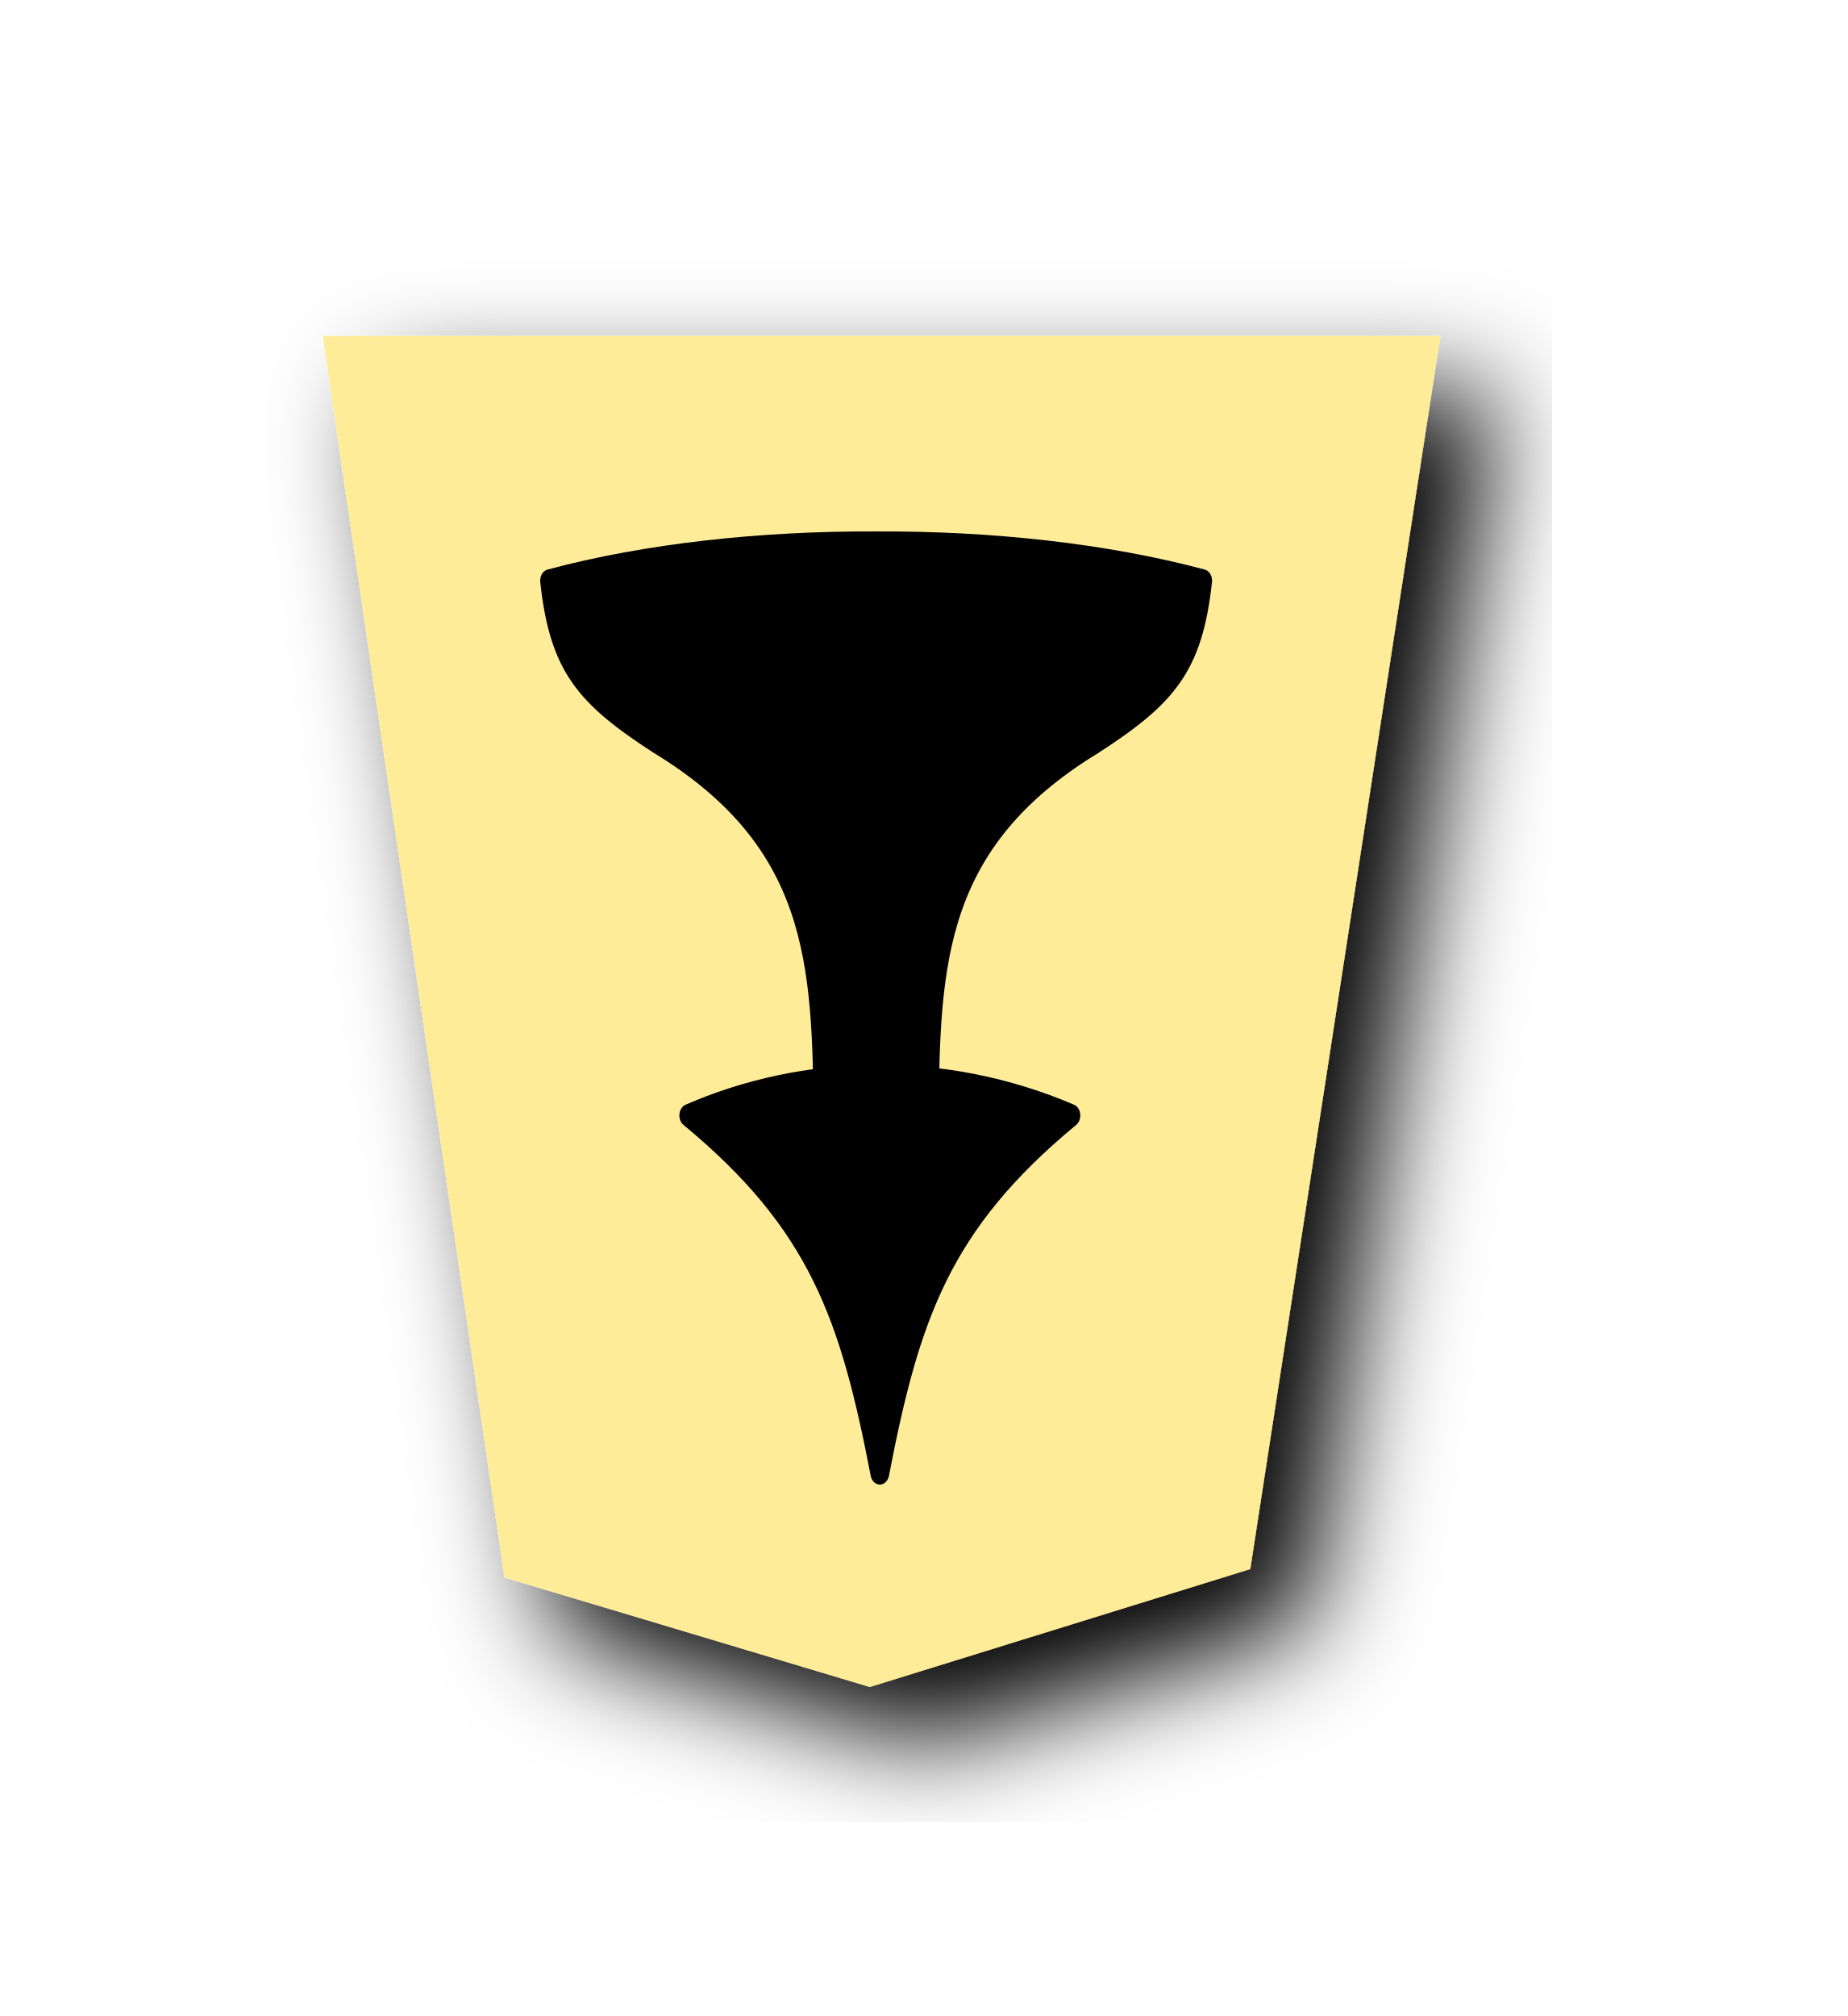
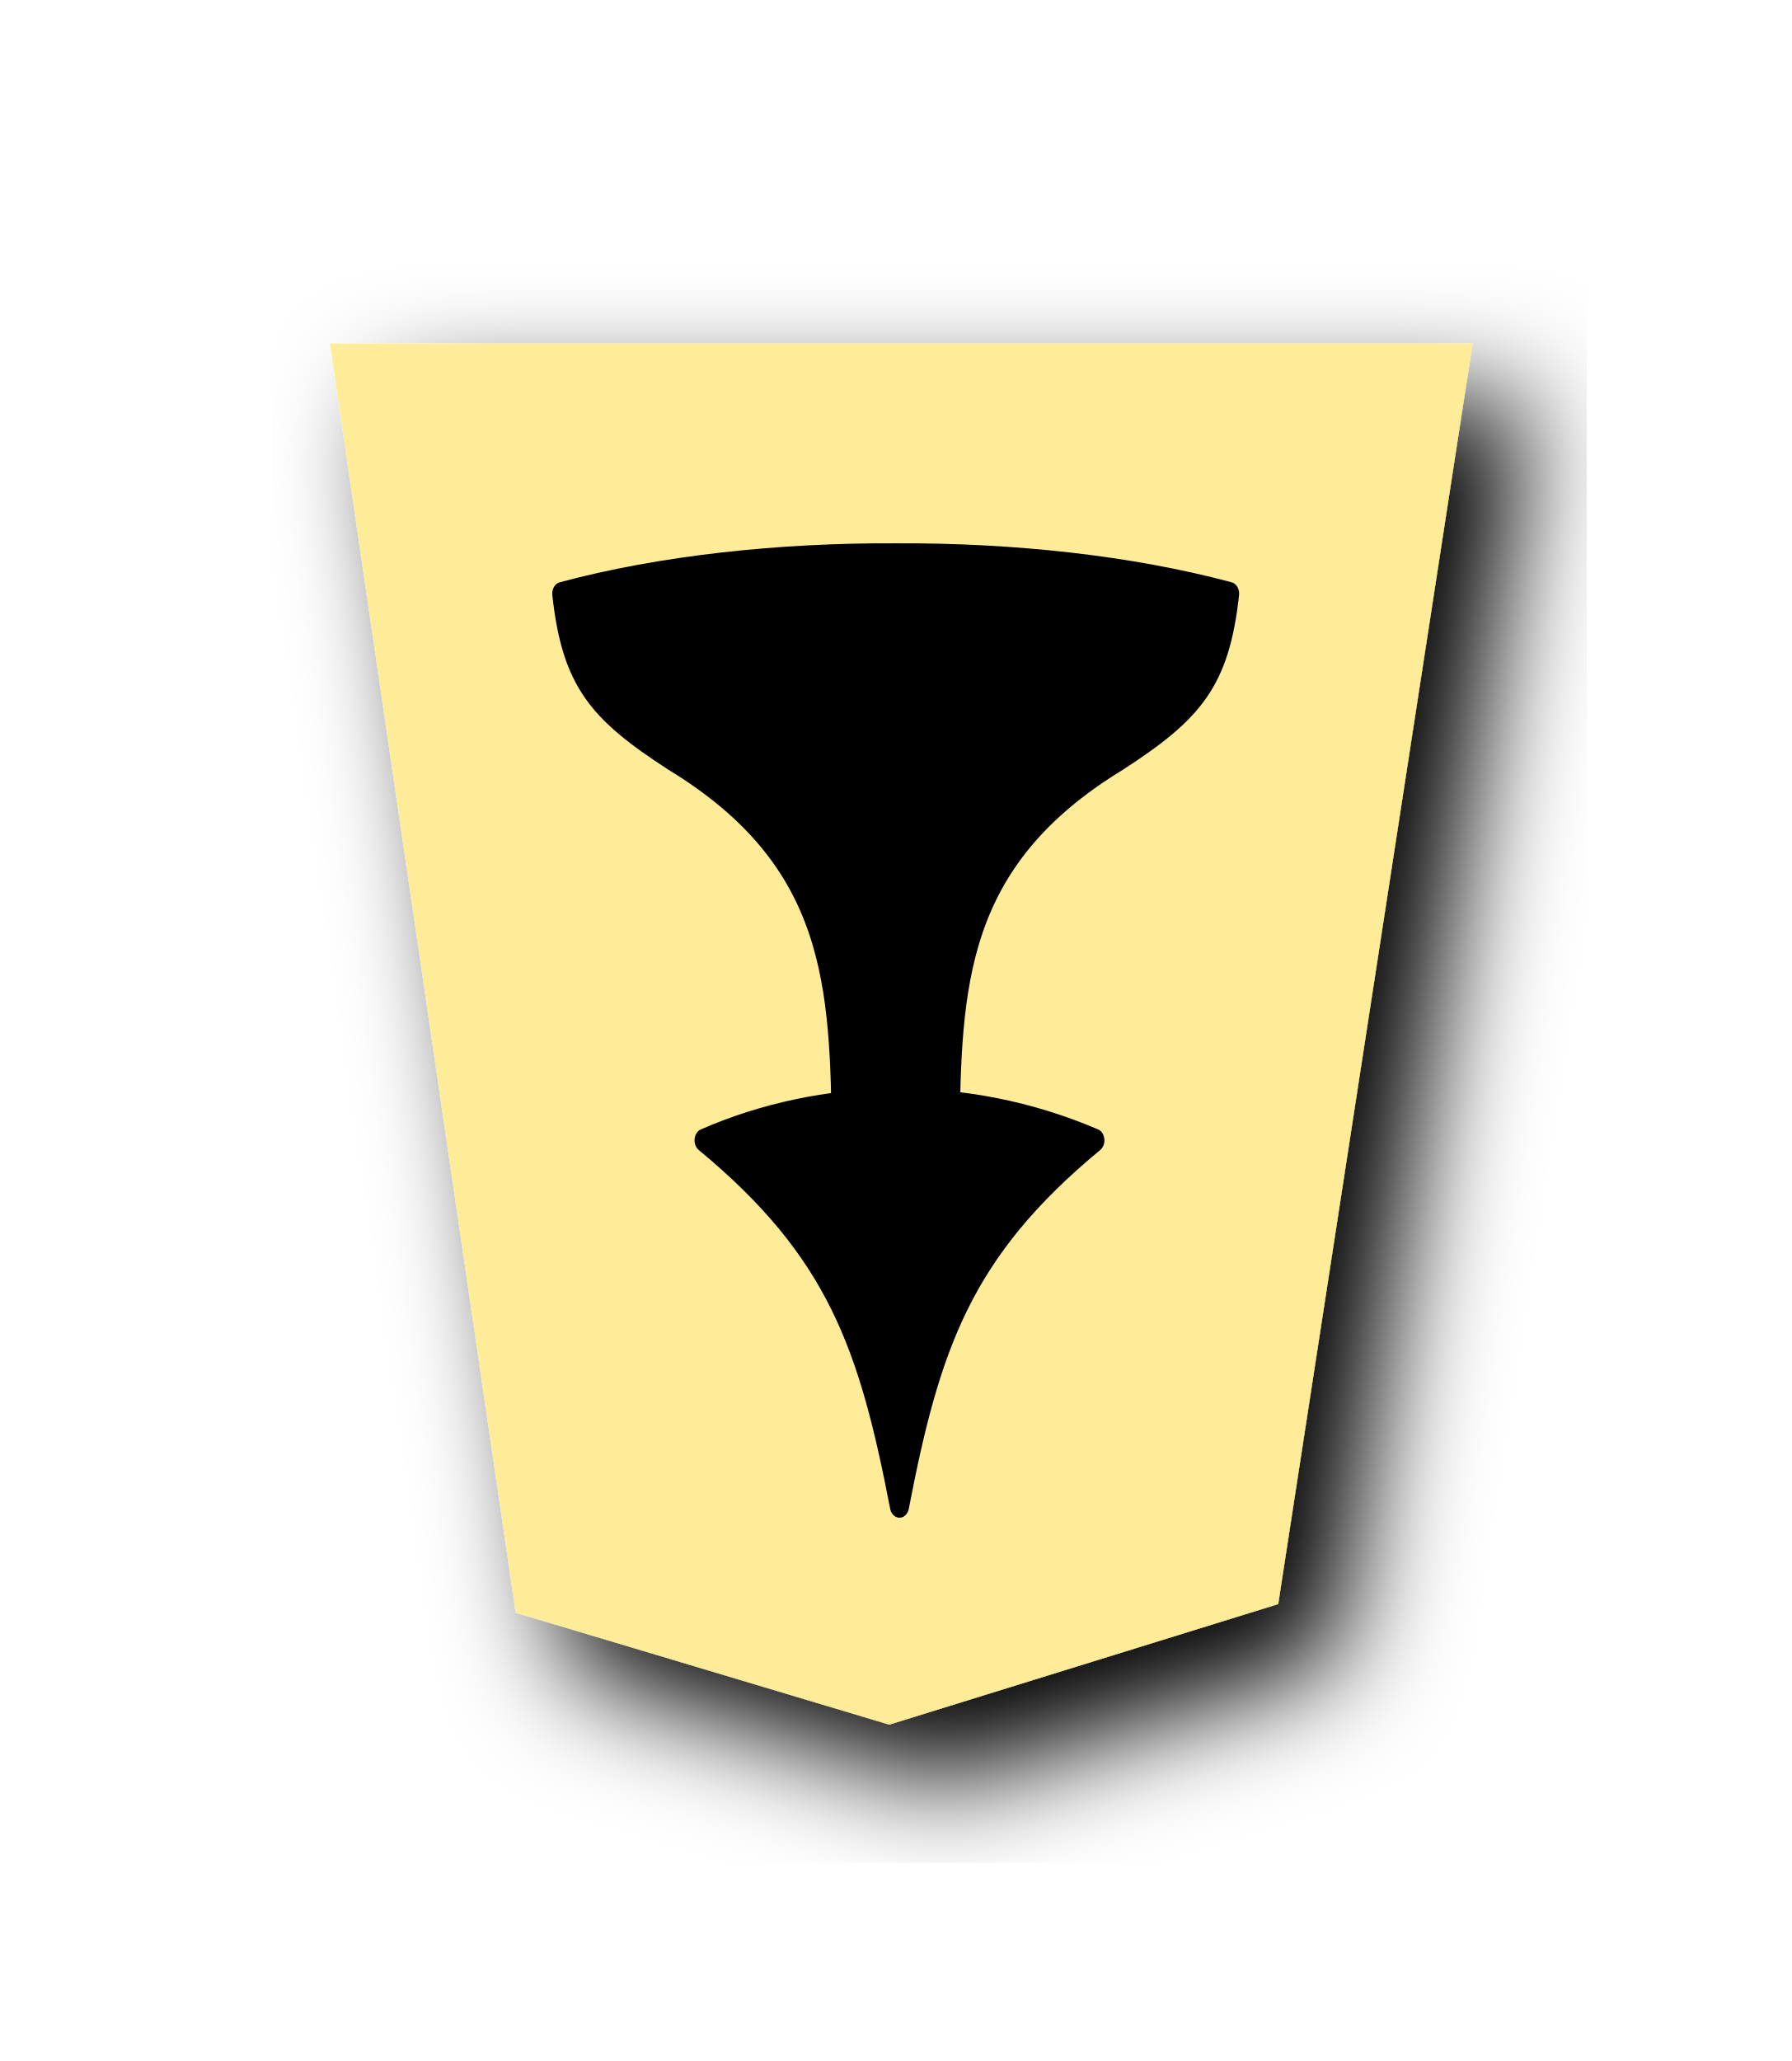
- <svg xmlns="http://www.w3.org/2000/svg" width="55" height="60" version="1.1" id="svg1717">
+ <svg xmlns="http://www.w3.org/2000/svg" width="52.157" height="60" version="1.1" id="svg1717">
  <defs id="defs1721">
    <filter style="color-interpolation-filters:sRGB" id="filter1552">
      <feFlood flood-opacity="0.498" flood-color="rgb(0,0,0)" result="flood" id="feFlood1542" />
      <feComposite in="flood" in2="SourceGraphic" operator="in" result="composite1" id="feComposite1544" />
      <feGaussianBlur in="composite1" stdDeviation="2.5" result="blur" id="feGaussianBlur1546" />
      <feOffset dx="4.57967e-15" dy="4.41314e-15" result="offset" id="feOffset1548" />
      <feComposite in="SourceGraphic" in2="offset" operator="over" result="composite2" id="feComposite1550" />
    </filter>
    <filter style="color-interpolation-filters:sRGB" id="filter1540">
      <feFlood flood-opacity="0.498" flood-color="rgb(0,0,0)" result="flood" id="feFlood1530" />
      <feComposite in="flood" in2="SourceGraphic" operator="in" result="composite1" id="feComposite1532" />
      <feGaussianBlur in="composite1" stdDeviation="2.5" result="blur" id="feGaussianBlur1534" />
      <feOffset dx="4.57967e-15" dy="4.41314e-15" result="offset" id="feOffset1536" />
      <feComposite in="SourceGraphic" in2="offset" operator="over" result="composite2" id="feComposite1538" />
    </filter>
    <filter id="drop-shadow-9">
      <feGaussianBlur in="SourceAlpha" result="blur" stdDeviation="2" id="feGaussianBlur5056" />
      <feOffset result="offsetBlur" dx="2" dy="2" id="feOffset5058" />
      <feBlend in="SourceGraphic" in2="offsetBlur" mode="normal" id="feBlend5060" />
    </filter>
    <filter id="drop-shadow-2">
      <feGaussianBlur in="SourceAlpha" result="blur" stdDeviation="2" id="feGaussianBlur6807" />
      <feOffset result="offsetBlur" dx="2" dy="2" id="feOffset6809" />
      <feBlend in="SourceGraphic" in2="offsetBlur" mode="normal" id="feBlend6811" />
    </filter>
    <filter id="drop-shadow-2-8">
      <feGaussianBlur in="SourceAlpha" result="blur" stdDeviation="2" id="feGaussianBlur6807-2" />
      <feOffset result="offsetBlur" dx="2" dy="2" id="feOffset6809-8" />
      <feBlend in="SourceGraphic" in2="offsetBlur" mode="normal" id="feBlend6811-0" />
    </filter>
    <filter id="drop-shadow-6">
      <feGaussianBlur in="SourceAlpha" result="blur" stdDeviation="2" id="feGaussianBlur5056-9" />
      <feOffset result="offsetBlur" dx="2" dy="2" id="feOffset5058-0" />
      <feBlend in="SourceGraphic" in2="offsetBlur" mode="normal" id="feBlend5060-9" />
    </filter>
    <filter id="drop-shadow-27">
      <feGaussianBlur in="SourceAlpha" result="blur" stdDeviation="2" id="feGaussianBlur5056-5" />
      <feOffset result="offsetBlur" dx="2" dy="2" id="feOffset5058-6" />
      <feBlend in="SourceGraphic" in2="offsetBlur" mode="normal" id="feBlend5060-96" />
    </filter>
    <filter id="drop-shadow-2-88">
      <feGaussianBlur in="SourceAlpha" result="blur" stdDeviation="2" id="feGaussianBlur6807-1" />
      <feOffset result="offsetBlur" dx="2" dy="2" id="feOffset6809-5" />
      <feBlend in="SourceGraphic" in2="offsetBlur" mode="normal" id="feBlend6811-7" />
    </filter>
    <filter id="drop-shadow-2-6">
      <feGaussianBlur in="SourceAlpha" result="blur" stdDeviation="2" id="feGaussianBlur6807-4" />
      <feOffset result="offsetBlur" dx="2" dy="2" id="feOffset6809-6" />
      <feBlend in="SourceGraphic" in2="offsetBlur" mode="normal" id="feBlend6811-8" />
    </filter>
    <filter id="drop-shadow-62">
      <feGaussianBlur in="SourceAlpha" result="blur" stdDeviation="2" id="feGaussianBlur5056-7" />
      <feOffset result="offsetBlur" dx="2" dy="2" id="feOffset5058-9" />
      <feBlend in="SourceGraphic" in2="offsetBlur" mode="normal" id="feBlend5060-1" />
    </filter>
    <filter id="drop-shadow-1">
      <feGaussianBlur in="SourceAlpha" result="blur" stdDeviation="2" id="feGaussianBlur5056-0" />
      <feOffset result="offsetBlur" dx="2" dy="2" id="feOffset5058-7" />
      <feBlend in="SourceGraphic" in2="offsetBlur" mode="normal" id="feBlend5060-4" />
    </filter>
    <filter id="drop-shadow-2-67">
      <feGaussianBlur in="SourceAlpha" result="blur" stdDeviation="2" id="feGaussianBlur6807-7" />
      <feOffset result="offsetBlur" dx="2" dy="2" id="feOffset6809-4" />
      <feBlend in="SourceGraphic" in2="offsetBlur" mode="normal" id="feBlend6811-74" />
    </filter>
    <filter id="drop-shadow-2-86">
      <feGaussianBlur in="SourceAlpha" result="blur" stdDeviation="2" id="feGaussianBlur6807-6" />
      <feOffset result="offsetBlur" dx="2" dy="2" id="feOffset6809-9" />
      <feBlend in="SourceGraphic" in2="offsetBlur" mode="normal" id="feBlend6811-1" />
    </filter>
    <filter id="drop-shadow-22">
      <feGaussianBlur in="SourceAlpha" result="blur" stdDeviation="2" id="feGaussianBlur5056-0-5" />
      <feOffset result="offsetBlur" dx="2" dy="2" id="feOffset5058-0-0" />
      <feBlend in="SourceGraphic" in2="offsetBlur" mode="normal" id="feBlend5060-0" />
    </filter>
    <filter id="drop-shadow-2-8-6">
      <feGaussianBlur in="SourceAlpha" result="blur" stdDeviation="2" id="feGaussianBlur6807-40" />
      <feOffset result="offsetBlur" dx="2" dy="2" id="feOffset6809-4-3" />
      <feBlend in="SourceGraphic" in2="offsetBlur" mode="normal" id="feBlend6811-3" />
    </filter>
    <filter id="drop-shadow-5">
      <feGaussianBlur in="SourceAlpha" result="blur" stdDeviation="2" id="feGaussianBlur5056-6" />
      <feOffset result="offsetBlur" dx="2" dy="2" id="feOffset5058-2" />
      <feBlend in="SourceGraphic" in2="offsetBlur" mode="normal" id="feBlend5060-8" />
    </filter>
    <filter id="drop-shadow-5-9">
      <feGaussianBlur in="SourceAlpha" result="blur" stdDeviation="2" id="feGaussianBlur5056-6-0" />
      <feOffset result="offsetBlur" dx="2" dy="2" id="feOffset5058-2-0" />
      <feBlend in="SourceGraphic" in2="offsetBlur" mode="normal" id="feBlend5060-8-3" />
    </filter>
    <filter id="drop-shadow-2-84">
      <feGaussianBlur in="SourceAlpha" result="blur" stdDeviation="2" id="feGaussianBlur6807-9" />
      <feOffset result="offsetBlur" dx="2" dy="2" id="feOffset6809-5-9" />
      <feBlend in="SourceGraphic" in2="offsetBlur" mode="normal" id="feBlend6811-1-9" />
    </filter>
    <filter id="drop-shadow-2-84-4">
      <feGaussianBlur in="SourceAlpha" result="blur" stdDeviation="2" id="feGaussianBlur6807-9-5" />
      <feOffset result="offsetBlur" dx="2" dy="2" id="feOffset6809-5-7" />
      <feBlend in="SourceGraphic" in2="offsetBlur" mode="normal" id="feBlend6811-1-1" />
    </filter>
    <filter id="drop-shadow-5-1">
      <feGaussianBlur in="SourceAlpha" result="blur" stdDeviation="2" id="feGaussianBlur5056-6-9" />
      <feOffset result="offsetBlur" dx="2" dy="2" id="feOffset5058-2-6" />
      <feBlend in="SourceGraphic" in2="offsetBlur" mode="normal" id="feBlend5060-8-9" />
    </filter>
    <filter id="drop-shadow-5-1-3">
      <feGaussianBlur in="SourceAlpha" result="blur" stdDeviation="2" id="feGaussianBlur5056-6-9-6" />
      <feOffset result="offsetBlur" dx="2" dy="2" id="feOffset5058-2-6-1" />
      <feBlend in="SourceGraphic" in2="offsetBlur" mode="normal" id="feBlend5060-8-9-7" />
    </filter>
    <filter id="drop-shadow-2-84-1">
      <feGaussianBlur in="SourceAlpha" result="blur" stdDeviation="2" id="feGaussianBlur6807-9-0" />
      <feOffset result="offsetBlur" dx="2" dy="2" id="feOffset6809-5-3" />
      <feBlend in="SourceGraphic" in2="offsetBlur" mode="normal" id="feBlend6811-1-0" />
    </filter>
    <filter id="drop-shadow-2-84-1-0">
      <feGaussianBlur in="SourceAlpha" result="blur" stdDeviation="2" id="feGaussianBlur6807-9-0-0" />
      <feOffset result="offsetBlur" dx="2" dy="2" id="feOffset6809-5-3-6" />
      <feBlend in="SourceGraphic" in2="offsetBlur" mode="normal" id="feBlend6811-1-0-3" />
    </filter>
    <filter id="drop-shadow-5-1-2">
      <feGaussianBlur in="SourceAlpha" result="blur" stdDeviation="2" id="feGaussianBlur5056-6-9-8" />
      <feOffset result="offsetBlur" dx="2" dy="2" id="feOffset5058-2-6-5" />
      <feBlend in="SourceGraphic" in2="offsetBlur" mode="normal" id="feBlend5060-8-9-1" />
    </filter>
    <filter id="drop-shadow-5-1-2-8">
      <feGaussianBlur in="SourceAlpha" result="blur" stdDeviation="2" id="feGaussianBlur5056-6-9-8-3" />
      <feOffset result="offsetBlur" dx="2" dy="2" id="feOffset5058-2-6-5-7" />
      <feBlend in="SourceGraphic" in2="offsetBlur" mode="normal" id="feBlend5060-8-9-1-4" />
    </filter>
    <filter id="drop-shadow-2-84-1-0-0">
      <feGaussianBlur in="SourceAlpha" result="blur" stdDeviation="2" id="feGaussianBlur6807-9-0-9" />
      <feOffset result="offsetBlur" dx="2" dy="2" id="feOffset6809-5-3-1" />
      <feBlend in="SourceGraphic" in2="offsetBlur" mode="normal" id="feBlend6811-1-0-0" />
    </filter>
    <filter id="drop-shadow-2-84-1-0-1">
      <feGaussianBlur in="SourceAlpha" result="blur" stdDeviation="2" id="feGaussianBlur6807-9-0-9-0" />
      <feOffset result="offsetBlur" dx="2" dy="2" id="feOffset6809-5-3-1-2" />
      <feBlend in="SourceGraphic" in2="offsetBlur" mode="normal" id="feBlend6811-1-0-0-7" />
    </filter>
    <filter id="drop-shadow-5-1-1">
      <feGaussianBlur in="SourceAlpha" result="blur" stdDeviation="2" id="feGaussianBlur5056-6-9-88" />
      <feOffset result="offsetBlur" dx="2" dy="2" id="feOffset5058-2-6-1-6" />
      <feBlend in="SourceGraphic" in2="offsetBlur" mode="normal" id="feBlend5060-8-9-5" />
    </filter>
    <filter id="drop-shadow-5-1-1-3">
      <feGaussianBlur in="SourceAlpha" result="blur" stdDeviation="2" id="feGaussianBlur5056-6-9-88-0" />
      <feOffset result="offsetBlur" dx="2" dy="2" id="feOffset5058-2-6-1-1" />
      <feBlend in="SourceGraphic" in2="offsetBlur" mode="normal" id="feBlend5060-8-9-5-3" />
    </filter>
    <filter id="drop-shadow-2-84-1-4">
      <feGaussianBlur in="SourceAlpha" result="blur" stdDeviation="2" id="feGaussianBlur6807-9-0-2" />
      <feOffset result="offsetBlur" dx="2" dy="2" id="feOffset6809-5-3-5" />
      <feBlend in="SourceGraphic" in2="offsetBlur" mode="normal" id="feBlend6811-1-0-4" />
    </filter>
    <filter id="drop-shadow-5-1-1-6">
      <feGaussianBlur in="SourceAlpha" result="blur" stdDeviation="2" id="feGaussianBlur5056-6-9-88-8" />
      <feOffset result="offsetBlur" dx="2" dy="2" id="feOffset5058-2-6-1-6-0" />
      <feBlend in="SourceGraphic" in2="offsetBlur" mode="normal" id="feBlend5060-8-9-5-0" />
    </filter>
    <filter id="drop-shadow-5-1-1-7">
      <feGaussianBlur in="SourceAlpha" result="blur" stdDeviation="2" id="feGaussianBlur5056-6-9-88-3" />
      <feOffset result="offsetBlur" dx="2" dy="2" id="feOffset5058-2-6-1-6-6" />
      <feBlend in="SourceGraphic" in2="offsetBlur" mode="normal" id="feBlend5060-8-9-5-8" />
    </filter>
  </defs>
  <filter id="drop-shadow">
    <feGaussianBlur in="SourceAlpha" result="blur" stdDeviation="2" id="feGaussianBlur1692" />
    <feOffset result="offsetBlur" dx="2" dy="2" id="feOffset1694" />
    <feBlend in="SourceGraphic" in2="offsetBlur" mode="normal" id="feBlend1696" />
  </filter>
  <g transform="translate(-374.5792,-151.3775)" style="display:inline" id="g8644">
    <g id="g6832-4-7-50" transform="matrix(0.8277556,0,0,0.8277556,294.3651,136.5109)" style="display:inline;filter:url(#drop-shadow-2-84-1-4)">
      <g id="g6830-3-9-2" transform="rotate(180,45.5785,23.8125)">
        <path id="path6814-84-3-4" d="m -50.708,-26.75 -6.837,44.334 h 40.19 l -6.535,-44.638 -13.138,-3.935 z" style="fill:#feec99" />
      </g>
    </g>
  </g>
  <g style="display:inline;stroke:#000000;stroke-width:1.313;stroke-miterlimit:4;stroke-dasharray:none;paint-order:stroke fill markers" transform="matrix(-0.4248315,0,0,-0.5170919,16.46636,62.68838)" id="g2182-3-4">
    <g style="stroke:#000000;stroke-width:1.313;stroke-miterlimit:4;stroke-dasharray:none" id="g2180-9-1" transform="translate(0.4695196,-1.501501)">
      <path style="fill:#000000;stroke:#000000;stroke-width:1.313;stroke-linecap:butt;stroke-linejoin:round;stroke-miterlimit:4;stroke-dasharray:none;stroke-opacity:1;paint-order:stroke fill markers" d="m -23.356,37.944 c -2.135,9.082 -4.332,14.439 -13.389,20.588 8.913,3.135 18.7,2.897 26.778,0 -9.057,-6.15 -11.255,-11.506 -13.389,-20.588 z" id="path2176-6-5" />
      <path style="fill:#000000;stroke:#000000;stroke-width:1.313;stroke-linecap:butt;stroke-linejoin:round;stroke-miterlimit:4;stroke-dasharray:none;stroke-opacity:1;paint-order:stroke fill markers" d="m -26.818,58.55 c -0.102,8.756 -0.371,15.837 -11.545,21.429 -5.232,2.786 -6.963,4.475 -7.615,9.332 6.785,1.494 14.836,2.21 22.882,2.179 8.046,0.031 16.098,-0.686 22.882,-2.179 C -0.864,84.454 -2.595,82.764 -7.828,79.978 -19.002,74.387 -19.271,67.306 -19.373,58.55 v 4e-6 c -1.241,0.019 -2.482,0.02 -3.722,0.019 -1.241,7.29e-4 -2.482,-2.33e-4 -3.722,-0.019 z" id="path2178-9-8" />
    </g>
  </g>
</svg>
